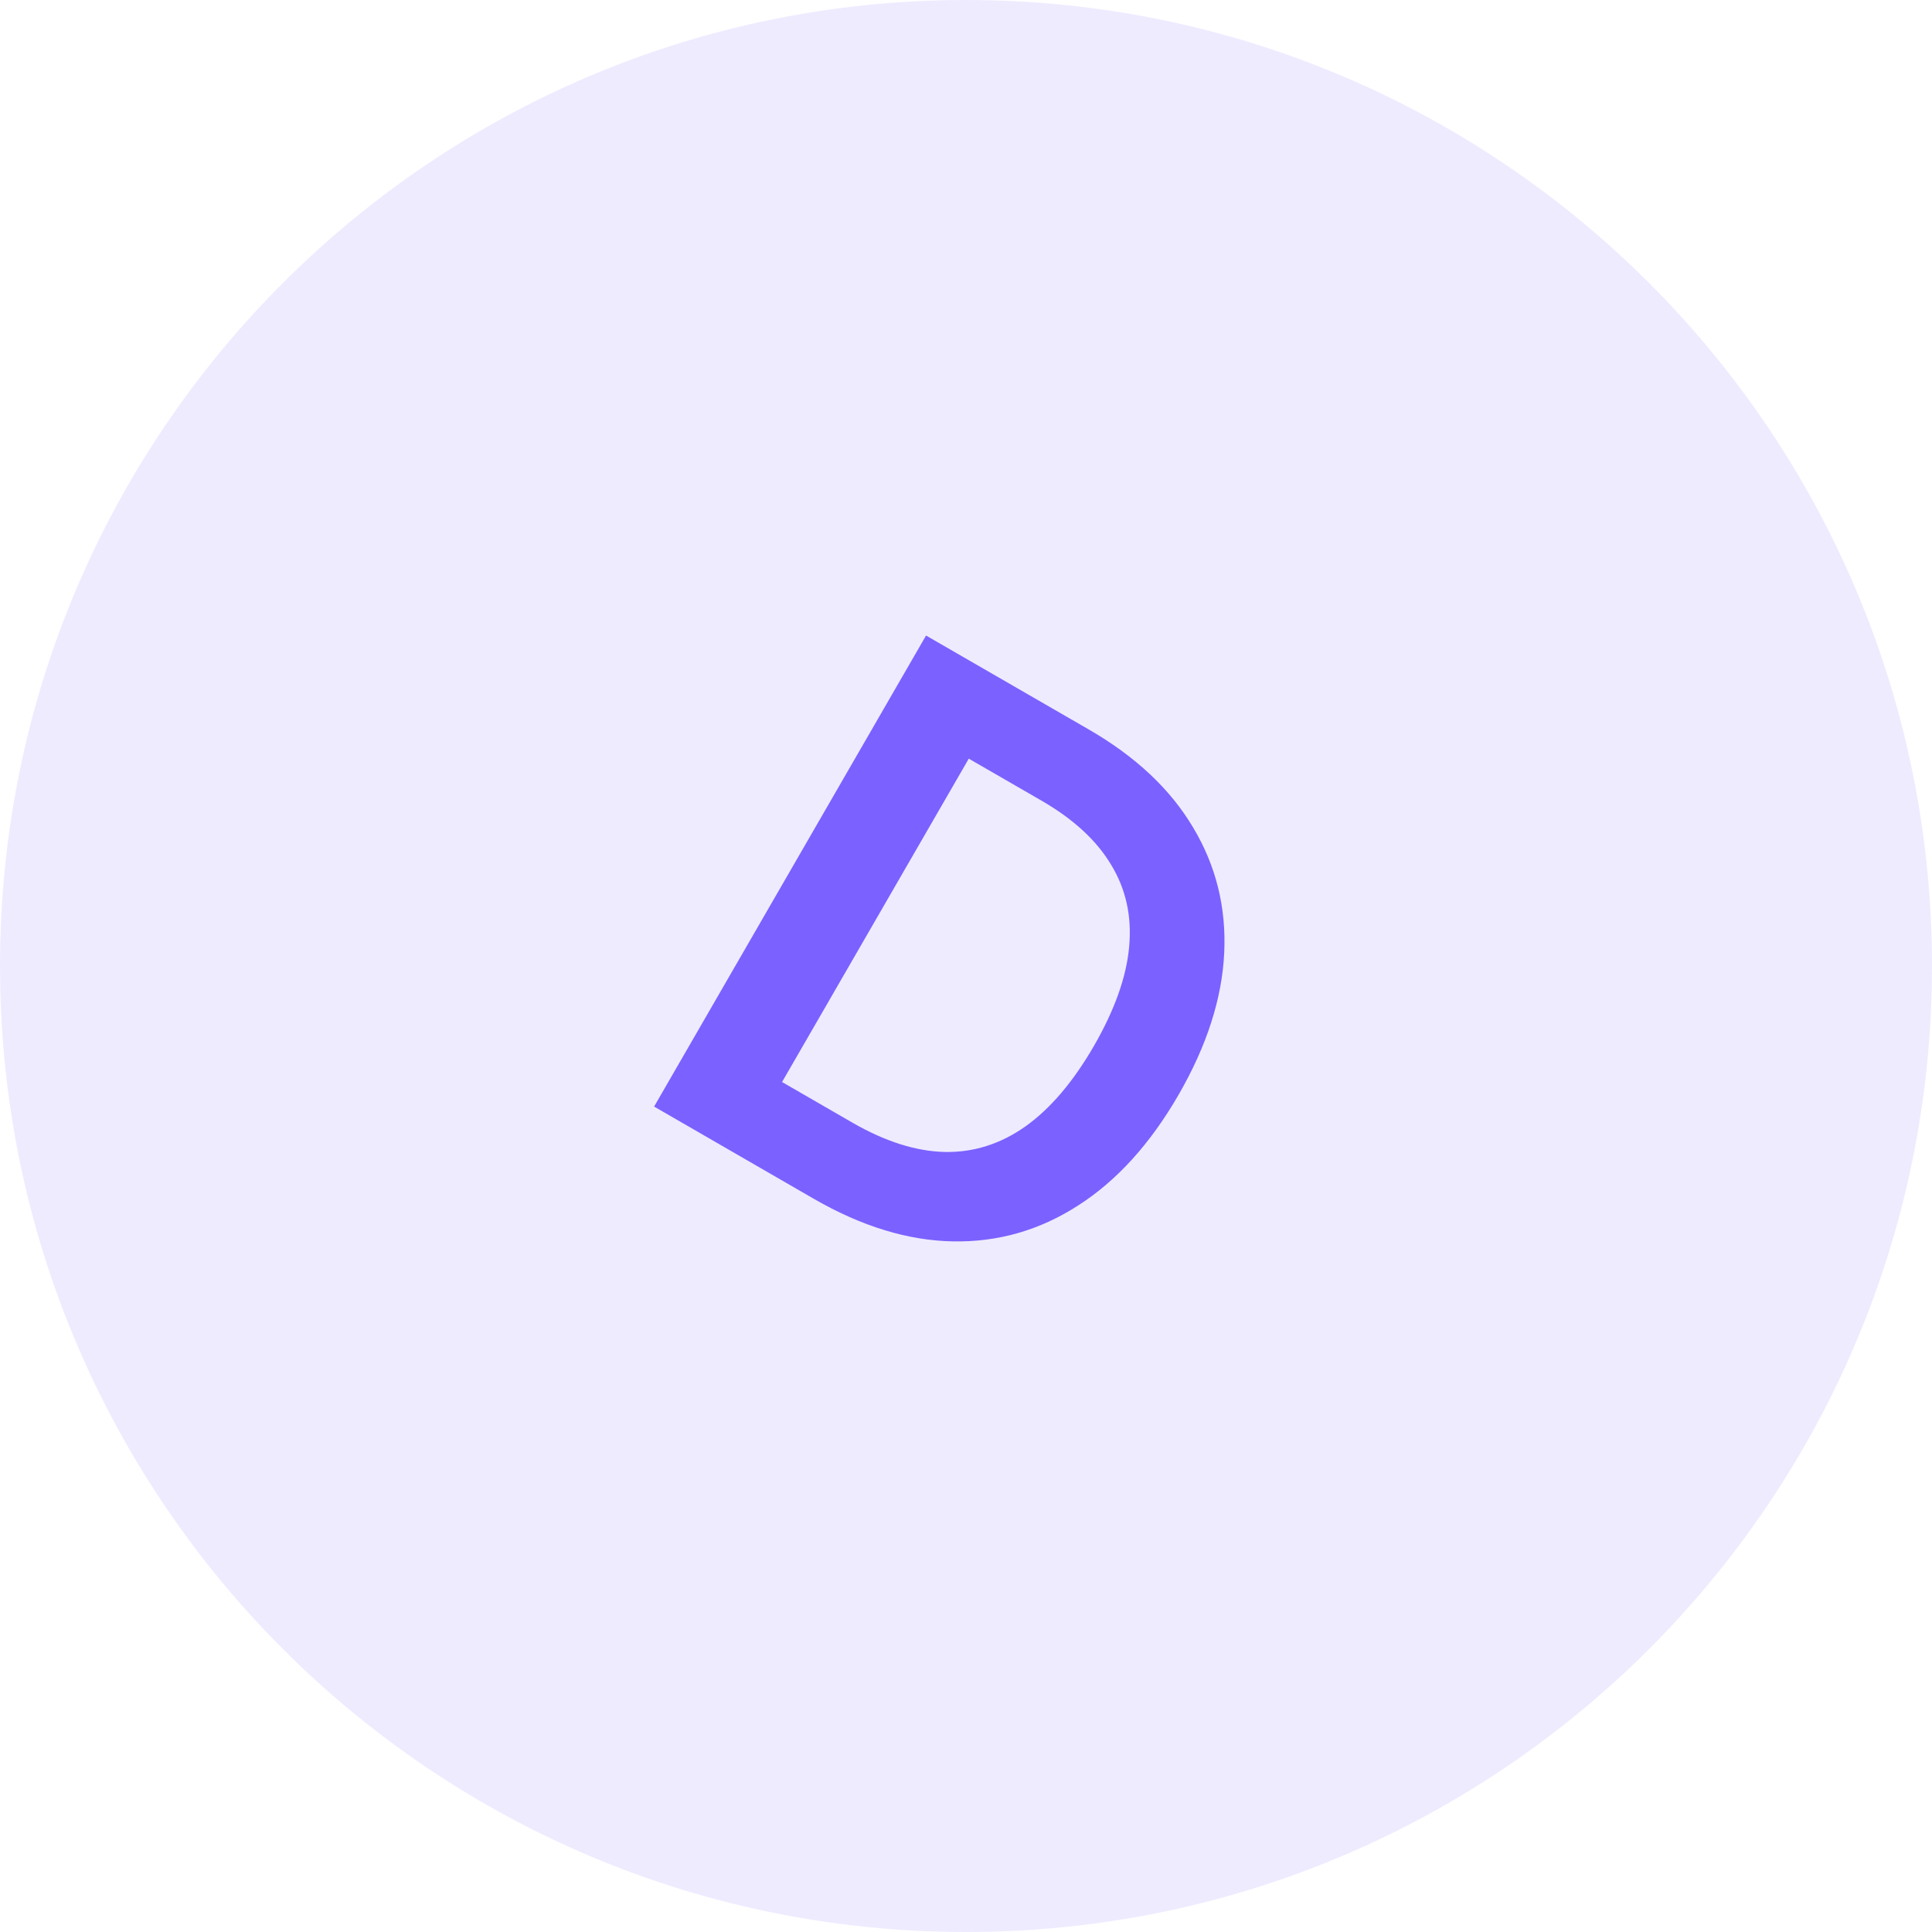
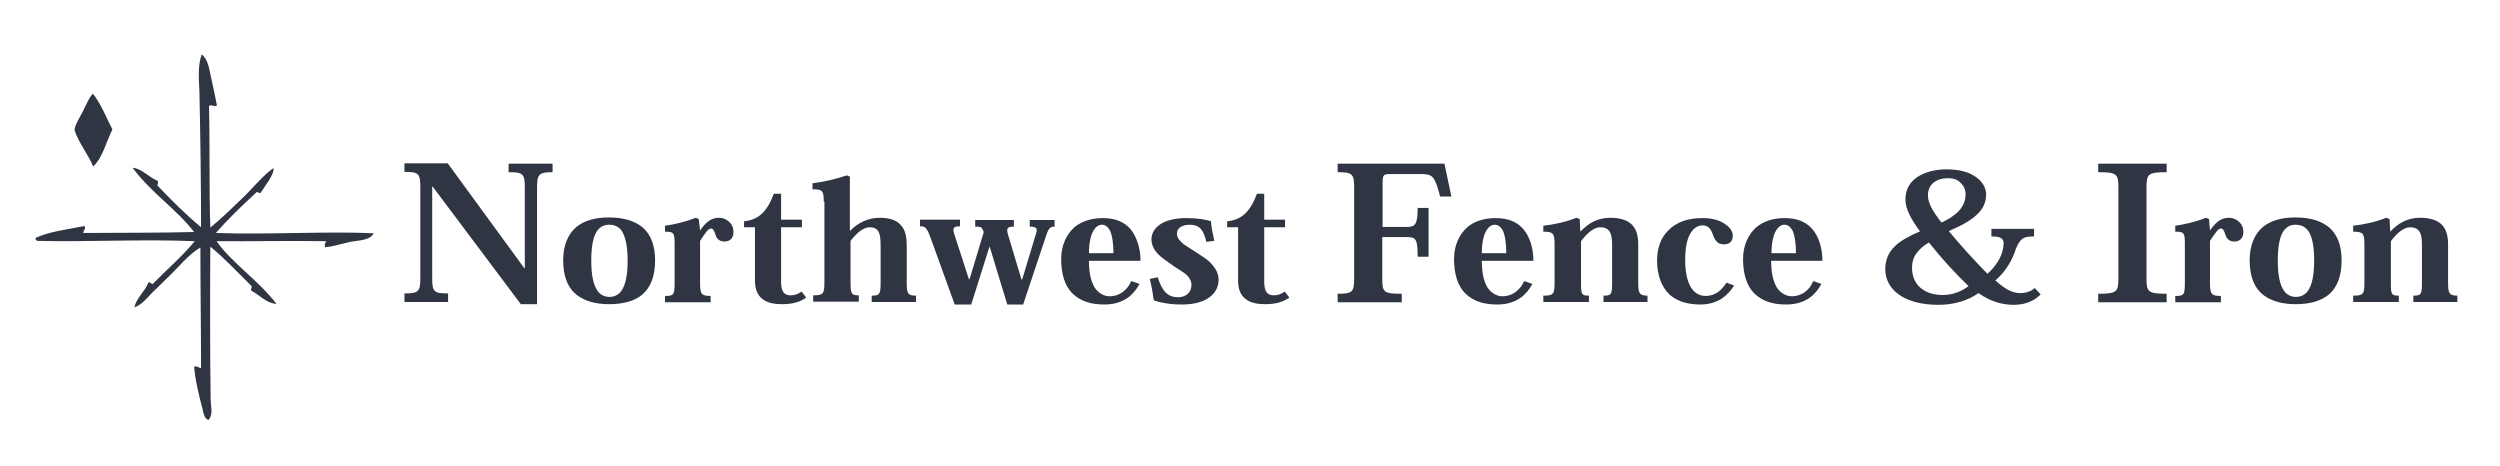
- <svg xmlns="http://www.w3.org/2000/svg" width="62" height="62" viewBox="0 0 62 62" fill="none">
-   <circle cx="31" cy="31" r="31" fill="#EEEBFF" />
-   <path d="M26.113 38.469L20.991 35.511L29.718 20.395L34.944 23.412C36.445 24.279 37.559 25.326 38.287 26.553C39.023 27.779 39.356 29.122 39.286 30.584C39.216 32.046 38.728 33.562 37.822 35.132C36.913 36.706 35.839 37.891 34.6 38.684C33.366 39.481 32.026 39.865 30.579 39.837C29.137 39.811 27.648 39.355 26.113 38.469ZM25.097 34.723L27.348 36.023C28.401 36.631 29.39 36.946 30.316 36.968C31.244 36.986 32.106 36.713 32.904 36.15C33.704 35.582 34.438 34.72 35.106 33.564C35.773 32.407 36.15 31.346 36.236 30.378C36.325 29.406 36.132 28.53 35.657 27.751C35.19 26.969 34.444 26.283 33.421 25.692L31.089 24.346L25.097 34.723Z" fill="#7B61FF" />
+ <svg xmlns="http://www.w3.org/2000/svg" width="317" height="59" viewBox="0 0 317 59" fill="none">
+   <path d="M25.578 6.903C26.417 7.545 26.543 8.87 26.794 9.954C27.046 11.078 27.297 12.282 27.507 13.365C27.213 13.646 26.752 13.165 26.501 13.445C26.626 18.262 26.501 23.72 26.668 28.858C28.052 27.734 29.436 26.369 30.778 25.085C32.119 23.801 33.293 22.275 34.677 21.312C34.803 22.115 33.629 23.52 33.084 24.403C32.79 24.684 32.706 24.162 32.497 24.403C30.736 26.048 28.974 27.694 27.381 29.54C33.964 29.781 41.512 29.299 47.382 29.58C46.921 30.503 45.495 30.463 44.447 30.664C43.315 30.905 42.267 31.266 41.26 31.346C41.051 31.105 41.26 30.744 41.386 30.584C36.229 30.503 31.952 30.624 27.465 30.584C29.352 33.313 32.832 35.601 35.055 38.531C33.839 38.49 32.916 37.407 31.91 36.885C31.7 36.684 31.952 36.604 31.91 36.283C30.191 34.597 28.555 32.831 26.668 31.266C26.626 37.688 26.626 44.31 26.71 50.652C26.71 51.495 27.088 52.578 26.417 53.261C25.872 53.06 25.788 52.297 25.662 51.775C25.243 50.21 24.739 48.163 24.614 46.477C25.075 46.397 25.159 46.638 25.494 46.678C25.494 41.581 25.41 36.524 25.41 31.386C23.901 32.269 22.685 33.835 21.301 35.159C20.63 35.841 19.917 36.484 19.247 37.166C18.617 37.808 17.947 38.691 17.024 38.972C17.36 37.688 18.324 37.045 18.785 35.882C19.037 35.641 19.079 36.002 19.372 36.002C21.133 34.196 23.062 32.55 24.698 30.584C18.198 30.303 10.567 30.704 4.78 30.544C4.571 30.544 4.654 30.383 4.487 30.343C4.487 30.222 4.529 30.182 4.571 30.142C6.29 29.339 8.596 29.099 10.693 28.657C10.986 29.018 10.525 29.179 10.567 29.54C14.928 29.5 20.001 29.54 24.614 29.42C22.349 26.49 19.079 24.363 16.814 21.272C17.947 21.352 18.869 22.476 19.959 22.918C20.127 23.118 20.001 23.279 19.959 23.52C21.72 25.366 23.523 27.172 25.494 28.818C25.494 23.52 25.41 17.218 25.285 11.559C25.201 9.914 25.075 8.268 25.578 6.903Z" fill="#2F3542" />
+   <path d="M10.525 14.088C10.944 13.285 11.238 12.442 11.783 11.88C12.831 13.205 13.46 14.89 14.257 16.416C13.46 17.981 13.041 19.948 11.825 21.111C11.196 19.626 9.938 18.021 9.477 16.576C9.309 16.134 10.231 14.69 10.525 14.088Z" fill="#2F3542" />
+   <path d="M66.503 34.035H66.545V23.801C66.545 22.035 66.335 21.834 64.49 21.834V20.75H70.067V21.834C68.348 21.834 68.096 22.075 68.096 23.801V38.571H66.042L54.846 23.64H54.804V35.239C54.804 37.005 55.014 37.206 56.817 37.206V38.29H51.282V37.206C53.085 37.206 53.295 36.965 53.295 35.239V23.761C53.295 21.995 53.085 21.794 51.282 21.794V20.71H56.775L66.503 34.035Z" fill="#2F3542" />
+   <path d="M77.237 38.571C75.602 38.571 74.26 38.209 73.254 37.487C72.038 36.604 71.409 35.119 71.409 32.992C71.409 31.146 71.996 29.701 73.086 28.778C74.092 27.975 75.392 27.573 77.237 27.573C79.082 27.573 80.508 28.015 81.514 28.858C82.562 29.781 83.066 31.186 83.066 32.992C83.066 35.079 82.479 36.444 81.472 37.327C80.508 38.169 79.04 38.571 77.237 38.571ZM77.237 28.497C76.608 28.497 76.105 28.737 75.728 29.259C75.225 29.982 74.973 31.186 74.973 33.072C74.973 34.959 75.266 36.163 75.77 36.885C76.105 37.367 76.65 37.648 77.279 37.648C77.908 37.648 78.453 37.367 78.789 36.885C79.292 36.203 79.585 34.959 79.585 33.072C79.585 31.186 79.292 29.982 78.831 29.259C78.453 28.737 77.908 28.497 77.237 28.497Z" fill="#2F3542" />
+   <path d="M88.768 29.219C89.565 28.095 90.194 27.613 91.2 27.613C91.62 27.613 92.081 27.774 92.416 28.095C92.794 28.416 93.003 28.858 93.003 29.42C93.003 30.142 92.626 30.624 91.871 30.624C91.368 30.624 90.949 30.423 90.739 29.821C90.529 29.139 90.404 28.978 90.152 28.978C89.817 28.978 89.481 29.46 88.768 30.544V35.841C88.768 37.286 88.936 37.527 90.11 37.527V38.33H84.324V37.527C85.414 37.527 85.54 37.407 85.54 35.841V30.905C85.54 29.5 85.414 29.38 84.324 29.38V28.617C85.372 28.497 86.923 28.135 88.223 27.613L88.601 27.774L88.768 29.219Z" fill="#2F3542" />
+   <path d="M94.345 28.055C96.148 27.895 97.28 26.851 98.119 24.563H99.041V27.854H101.683V28.818H99.041V35.721C99.041 36.965 99.419 37.447 100.258 37.447C100.761 37.447 101.222 37.286 101.641 36.965L102.228 37.728C101.515 38.25 100.593 38.571 99.125 38.571C97.28 38.571 95.729 37.928 95.729 35.601V28.818H94.345V28.055Z" fill="#2F3542" />
+   <path d="M104.451 25.567C104.451 24.162 104.283 24.001 103.025 24.001V23.239C104.283 23.078 105.876 22.757 107.386 22.235L107.763 22.396V29.259H107.805C108.728 28.296 110.028 27.614 111.537 27.614C112.543 27.614 113.424 27.814 113.969 28.296C114.724 28.938 114.975 29.781 114.975 31.186V35.842C114.975 37.206 115.101 37.487 116.149 37.487V38.29H110.531V37.487C111.537 37.487 111.663 37.327 111.663 35.801V31.306C111.663 30.303 111.621 29.66 111.285 29.219C111.076 28.938 110.74 28.818 110.279 28.818C109.441 28.818 108.602 29.58 107.847 30.544V35.761C107.847 37.286 107.973 37.447 108.895 37.447V38.25H103.109V37.447C104.409 37.447 104.535 37.246 104.535 35.761V25.567H104.451Z" fill="#2F3542" />
+   <path d="M129.735 38.611H127.722L125.5 31.306H125.458L123.152 38.611H121.055L117.994 30.142C117.491 28.777 117.282 28.697 116.653 28.697V27.854H121.726V28.697C120.846 28.697 120.72 28.898 121.097 29.982L122.858 35.4H122.942L124.745 29.42L124.578 29.058C124.452 28.777 124.284 28.737 123.655 28.737V27.894H128.561V28.737C127.722 28.737 127.555 28.938 127.848 29.861L129.525 35.44H129.609L131.37 29.62C131.58 28.978 131.454 28.737 130.574 28.737V27.894H133.719V28.737C133.173 28.737 132.964 28.938 132.67 29.821L129.735 38.611Z" fill="#2F3542" />
+   <path d="M138.079 33.032C138.079 34.477 138.289 35.6 138.792 36.443C139.254 37.166 140.008 37.567 140.679 37.567C141.308 37.567 141.937 37.367 142.44 36.965C142.86 36.644 143.195 36.203 143.447 35.641L144.495 36.002C144.118 36.684 143.656 37.286 142.985 37.768C142.273 38.249 141.35 38.611 140.05 38.611C138.415 38.611 137.031 38.249 135.941 37.166C135.06 36.243 134.557 34.838 134.557 32.831C134.557 31.105 135.228 29.701 136.276 28.777C137.199 28.055 138.373 27.654 139.799 27.654C141.392 27.654 142.482 28.095 143.321 29.018C144.118 29.982 144.621 31.466 144.621 33.072H138.079V33.032ZM141.182 32.109C141.182 30.985 141.057 29.861 140.721 29.179C140.47 28.777 140.176 28.496 139.715 28.496C139.337 28.496 138.96 28.737 138.667 29.219C138.331 29.781 138.079 30.704 138.079 32.109H141.182Z" fill="#2F3542" />
+   <path d="M152.965 30.664C152.588 29.058 152.043 28.496 150.827 28.496C150.365 28.496 149.946 28.617 149.652 28.817C149.359 29.018 149.233 29.299 149.233 29.66C149.233 30.102 149.569 30.543 150.072 30.945C150.617 31.346 151.33 31.747 151.959 32.189C152.672 32.63 153.342 33.072 153.762 33.634C154.181 34.115 154.516 34.718 154.516 35.48C154.516 36.363 154.139 37.086 153.426 37.647C152.63 38.249 151.497 38.611 149.862 38.611C148.269 38.611 147.137 38.37 146.298 38.089C146.172 37.166 146.046 36.403 145.795 35.36L146.801 35.159C147.388 37.045 148.143 37.688 149.401 37.688C149.904 37.688 150.323 37.527 150.617 37.246C150.91 36.965 151.078 36.604 151.078 36.122C151.078 35.761 150.952 35.44 150.701 35.119C150.407 34.718 149.904 34.437 148.898 33.794C148.017 33.152 147.304 32.711 146.801 32.189C146.34 31.667 146.004 31.065 146.004 30.343C146.004 29.62 146.382 28.898 147.22 28.376C147.933 27.934 149.023 27.654 150.449 27.654C151.959 27.654 152.923 27.854 153.552 28.055C153.594 28.697 153.72 29.419 153.971 30.543L152.965 30.664Z" fill="#2F3542" />
+   <path d="M155.607 28.055C157.41 27.895 158.542 26.851 159.381 24.563H160.303V27.854H162.945V28.818H160.303V35.721C160.303 36.965 160.68 37.447 161.519 37.447C162.022 37.447 162.483 37.286 162.903 36.965L163.49 37.728C162.777 38.25 161.854 38.571 160.387 38.571C158.542 38.571 156.99 37.928 156.99 35.601V28.818H155.607V28.055V28.055Z" fill="#2F3542" />
+   <path d="M181.143 32.55H179.759C179.759 30.262 179.507 30.062 178.417 30.062H175.272V35.279C175.272 37.045 175.398 37.246 177.746 37.246V38.33H169.612V37.246C171.541 37.246 171.708 37.005 171.708 35.239V23.801C171.708 22.075 171.499 21.834 169.612 21.834V20.75H183.155L184.036 24.924H182.61C181.939 22.356 181.646 22.075 180.304 22.075H176.195C175.398 22.075 175.314 22.235 175.314 23.279V28.777H178.417C179.466 28.777 179.759 28.416 179.759 26.369H181.143V32.55Z" fill="#2F3542" />
+   <path d="M187.894 33.032C187.894 34.477 188.103 35.6 188.607 36.443C189.068 37.166 189.823 37.567 190.494 37.567C191.123 37.567 191.751 37.367 192.255 36.965C192.674 36.644 193.009 36.203 193.261 35.641L194.309 36.002C193.932 36.684 193.471 37.286 192.8 37.768C192.087 38.249 191.164 38.611 189.865 38.611C188.229 38.611 186.846 38.249 185.755 37.166C184.875 36.243 184.372 34.838 184.372 32.831C184.372 31.105 185.042 29.701 186.091 28.777C186.971 28.055 188.187 27.654 189.613 27.654C191.206 27.654 192.297 28.095 193.135 29.018C193.974 29.982 194.435 31.466 194.435 33.072H187.894V33.032ZM190.997 32.109C190.997 30.985 190.871 29.861 190.535 29.179C190.284 28.777 189.99 28.496 189.529 28.496C189.152 28.496 188.774 28.737 188.481 29.219C188.145 29.781 187.894 30.704 187.894 32.109H190.997Z" fill="#2F3542" />
+   <path d="M207.727 35.841C207.727 37.166 207.853 37.487 208.901 37.487V38.29H203.324V37.487C204.331 37.487 204.415 37.326 204.415 35.801V30.985C204.415 30.222 204.331 29.58 203.953 29.179C203.702 28.938 203.408 28.818 202.905 28.818C202.15 28.818 201.27 29.5 200.473 30.584V35.801C200.473 37.326 200.515 37.487 201.48 37.487V38.29H195.693V37.487C196.993 37.487 197.119 37.286 197.119 35.801V31.025C197.119 29.58 196.951 29.38 195.693 29.38V28.617C196.909 28.497 198.502 28.175 199.886 27.613L200.305 27.774L200.389 29.339H200.431C201.396 28.296 202.612 27.613 204.163 27.613C205.295 27.613 206.176 27.854 206.763 28.336C207.392 28.858 207.727 29.701 207.727 30.945V35.841V35.841Z" fill="#2F3542" />
+   <path d="M219.887 36.203C219.594 36.684 219.091 37.326 218.336 37.848C217.665 38.29 216.742 38.611 215.61 38.611C213.891 38.611 212.675 38.169 211.753 37.407C210.662 36.403 210.117 34.838 210.117 33.072C210.117 31.386 210.62 30.142 211.501 29.259C212.549 28.135 214.059 27.654 215.862 27.654C217.162 27.654 218.084 27.934 218.797 28.456C219.342 28.817 219.72 29.339 219.72 29.901C219.72 30.543 219.342 30.985 218.629 30.985C218.294 30.985 218 30.905 217.791 30.744C217.539 30.503 217.329 30.222 217.204 29.781C216.952 29.018 216.575 28.577 215.904 28.577C215.317 28.577 214.73 28.898 214.31 29.66C213.933 30.302 213.681 31.346 213.681 32.992C213.681 34.437 213.933 35.641 214.394 36.403C214.856 37.166 215.526 37.527 216.281 37.527C216.826 37.527 217.329 37.367 217.833 37.045C218.21 36.764 218.587 36.363 218.923 35.841L219.887 36.203Z" fill="#2F3542" />
+   <path d="M224.584 33.032C224.584 34.477 224.793 35.6 225.296 36.443C225.758 37.166 226.512 37.567 227.183 37.567C227.812 37.567 228.441 37.367 228.944 36.965C229.364 36.644 229.699 36.203 229.909 35.641L230.957 36.002C230.58 36.684 230.118 37.286 229.448 37.768C228.735 38.249 227.812 38.611 226.512 38.611C224.877 38.611 223.493 38.249 222.403 37.166C221.523 36.243 221.019 34.838 221.019 32.831C221.019 31.105 221.69 29.701 222.739 28.777C223.661 28.055 224.835 27.654 226.261 27.654C227.854 27.654 228.944 28.095 229.783 29.018C230.622 29.982 231.083 31.466 231.083 33.072H224.584V33.032ZM227.728 32.109C227.728 30.985 227.603 29.861 227.267 29.179C227.016 28.777 226.722 28.496 226.261 28.496C225.883 28.496 225.506 28.737 225.213 29.219C224.877 29.781 224.626 30.704 224.626 32.109H227.728Z" fill="#2F3542" />
+   <path d="M258.758 37.326C258.171 37.928 257.08 38.651 255.403 38.651C254.187 38.651 252.636 38.41 250.875 37.166C249.575 38.089 247.814 38.651 245.801 38.651C243.788 38.651 242.237 38.249 241.105 37.567C239.763 36.764 239.05 35.52 239.05 34.156C239.05 32.992 239.427 32.028 240.308 31.186C240.979 30.543 242.027 29.941 243.453 29.339C242.404 27.894 241.608 26.57 241.608 25.286C241.608 24.041 242.153 23.118 243.075 22.476C244.04 21.834 245.34 21.473 246.807 21.473C248.401 21.473 249.575 21.794 250.413 22.356C251.294 22.918 251.839 23.76 251.839 24.643C251.839 25.366 251.629 26.088 251.126 26.73C250.665 27.292 249.994 27.854 249.03 28.376C248.484 28.697 247.772 28.978 247.101 29.299C248.568 31.065 250.12 32.791 252.007 34.718C253.39 33.473 254.019 32.149 254.061 30.864C254.061 30.182 253.6 29.982 252.51 29.982V29.018H257.919V29.982C256.577 29.982 256.2 30.182 255.613 31.547C255.193 32.952 254.313 34.437 253.013 35.56C254.271 36.684 255.152 37.166 256.2 37.166C256.955 37.166 257.625 36.885 258.003 36.524L258.758 37.326ZM242.446 33.955C242.446 34.958 242.782 35.801 243.411 36.403C244.166 37.086 245.172 37.407 246.304 37.407C247.604 37.407 248.694 36.965 249.617 36.283C247.939 34.677 246.136 32.711 244.585 30.744C244.082 31.065 243.62 31.386 243.285 31.788C242.698 32.39 242.446 33.112 242.446 33.955ZM246.975 22.596C246.262 22.596 245.591 22.797 245.13 23.198C244.711 23.56 244.459 24.081 244.459 24.764C244.459 25.727 245.046 26.771 246.178 28.215C246.807 27.935 247.268 27.654 247.646 27.373C248.233 26.971 248.61 26.53 248.862 26.088C249.113 25.647 249.239 25.165 249.239 24.643C249.239 24.081 249.03 23.56 248.61 23.198C248.275 22.797 247.73 22.596 246.975 22.596Z" fill="#2F3542" />
+   <path d="M268.611 23.801C268.611 22.075 268.444 21.834 266.054 21.834V20.75H274.733V21.834C272.343 21.834 272.176 22.075 272.176 23.801V35.279C272.176 37.005 272.343 37.246 274.733 37.246V38.33H266.054V37.246C268.444 37.246 268.611 37.005 268.611 35.279V23.801Z" fill="#2F3542" />
+   <path d="M280.226 29.219C281.023 28.095 281.652 27.613 282.658 27.613C283.078 27.613 283.539 27.774 283.874 28.095C284.252 28.416 284.461 28.858 284.461 29.42C284.461 30.142 284.042 30.624 283.329 30.624C282.826 30.624 282.407 30.423 282.197 29.821C281.987 29.139 281.862 28.978 281.61 28.978C281.275 28.978 280.939 29.46 280.226 30.544V35.841C280.226 37.286 280.394 37.527 281.61 37.527V38.33H275.824V37.527C276.914 37.527 277.04 37.407 277.04 35.841V30.905C277.04 29.5 276.914 29.38 275.824 29.38V28.617C276.83 28.497 278.423 28.135 279.723 27.613L280.101 27.774L280.226 29.219Z" fill="#2F3542" />
+   <path d="M291.086 38.571C289.451 38.571 288.109 38.209 287.103 37.487C285.887 36.604 285.258 35.119 285.258 32.992C285.258 31.146 285.845 29.701 286.935 28.778C287.942 27.975 289.242 27.573 291.086 27.573C292.931 27.573 294.357 28.015 295.363 28.858C296.412 29.781 296.915 31.186 296.915 32.992C296.915 35.079 296.328 36.444 295.322 37.327C294.315 38.169 292.89 38.571 291.086 38.571ZM291.086 28.497C290.458 28.497 289.954 28.737 289.577 29.259C289.074 29.982 288.822 31.186 288.822 33.072C288.822 34.959 289.116 36.163 289.619 36.885C289.954 37.367 290.499 37.648 291.128 37.648C291.757 37.648 292.302 37.367 292.638 36.885C293.141 36.203 293.435 34.959 293.435 33.072C293.435 31.186 293.183 29.982 292.68 29.259C292.261 28.737 291.757 28.497 291.086 28.497Z" fill="#2F3542" />
+   <path d="M310.417 35.841C310.417 37.166 310.542 37.487 311.591 37.487V38.29H306.014V37.487C307.02 37.487 307.104 37.326 307.104 35.801V30.985C307.104 30.222 307.02 29.58 306.643 29.179C306.391 28.938 306.098 28.818 305.595 28.818C304.84 28.818 303.959 29.5 303.163 30.584V35.801C303.163 37.326 303.205 37.487 304.169 37.487V38.29H298.382V37.487C299.682 37.487 299.808 37.286 299.808 35.801V31.025C299.808 29.58 299.64 29.38 298.382 29.38V28.617C299.598 28.497 301.192 28.175 302.576 27.613L302.995 27.774L303.079 29.339H303.121C304.085 28.296 305.301 27.613 306.853 27.613C307.985 27.613 308.865 27.854 309.452 28.336C310.081 28.858 310.417 29.701 310.417 30.945V35.841V35.841Z" fill="#2F3542" />
</svg>
